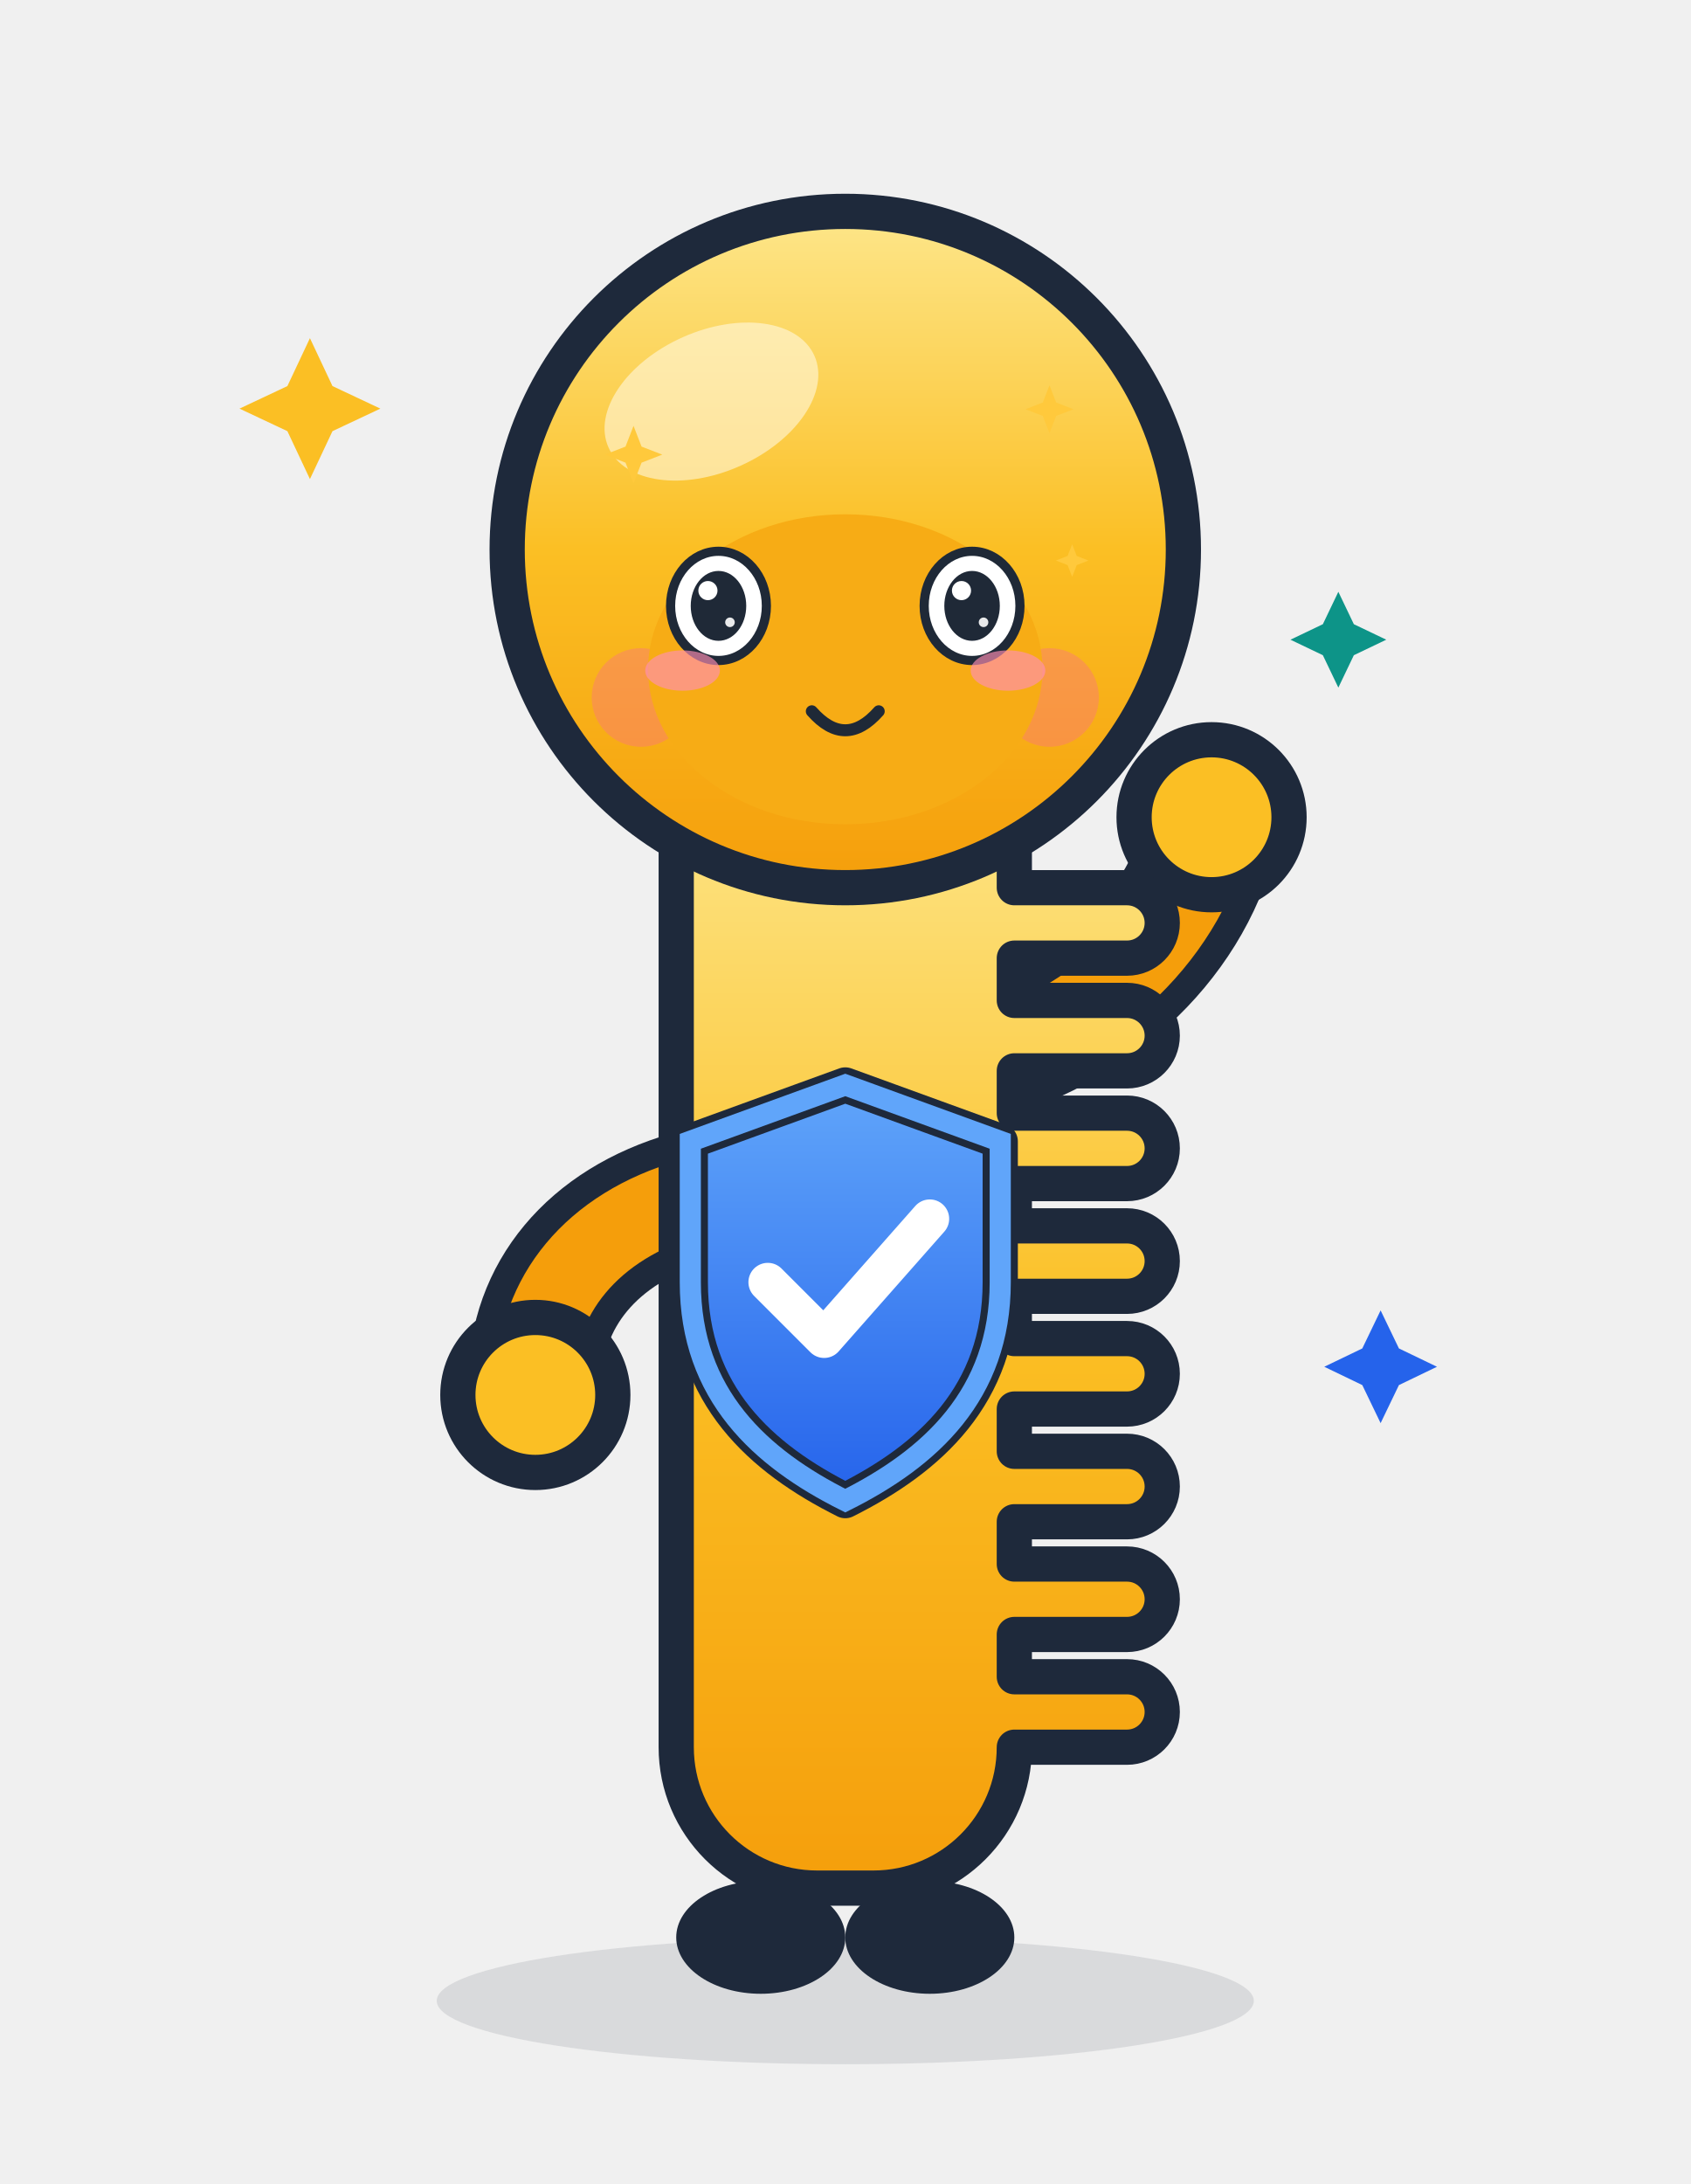
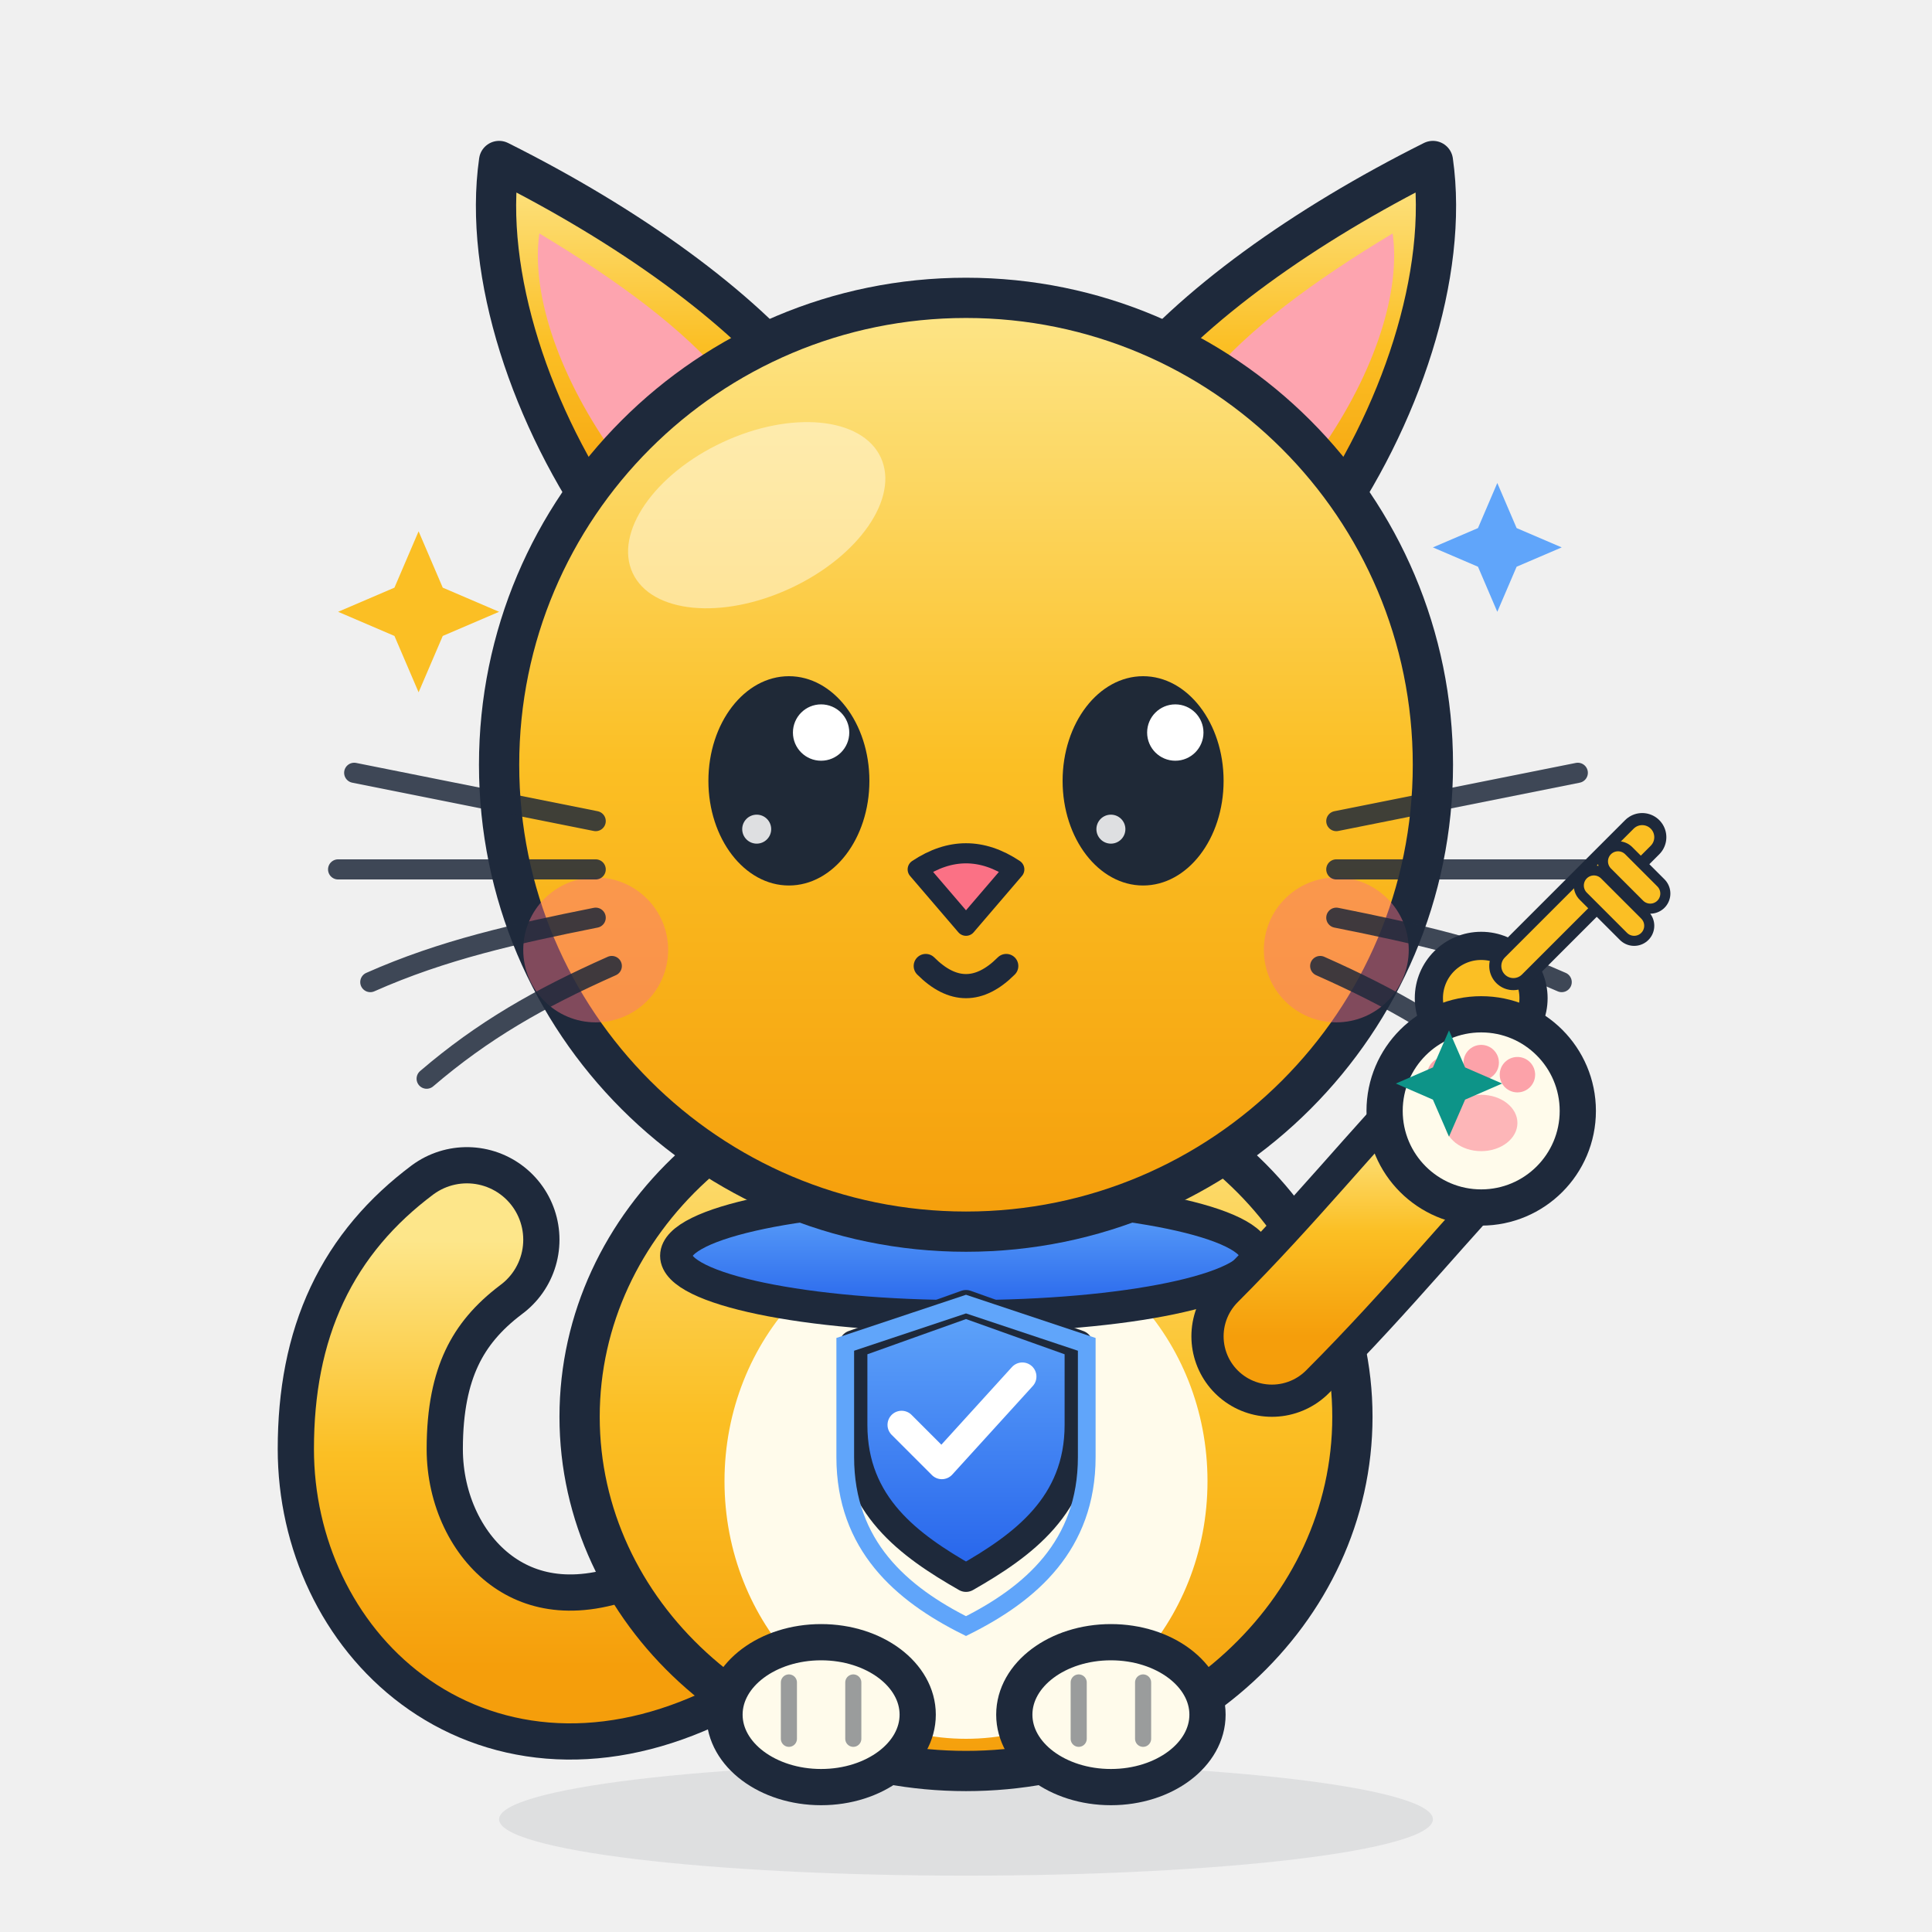
- <svg xmlns="http://www.w3.org/2000/svg" viewBox="0 0 240 310" width="240" height="310" role="img" aria-label="钥匙小卫 Kee · 卖萌 Cute">
+ <svg xmlns="http://www.w3.org/2000/svg" width="88" height="88" viewBox="0 0 240 240" role="img" aria-label="钥匙小卫 Kee · 卖萌 Cute">
  <style>
- .ex-motion { animation: ex-hop 1.5s ease-in-out infinite; transform-box: fill-box; transform-origin: 50% 50%; }
+ .ex-motion { animation: ex-bob 3.2s ease-in-out infinite; transform-box: fill-box; transform-origin: 50% 50%; }
.ex-anim-tear { animation: ex-tear 1.8s ease-in infinite; transform-box: fill-box; transform-origin: center; }
.ex-anim-sweat { animation: ex-tear 1.5s ease-in infinite; transform-box: fill-box; transform-origin: center; }
.ex-anim-heart { animation: ex-heart 2.2s ease-out infinite; transform-box: fill-box; transform-origin: center; }
.ex-anim-spark { animation: ex-spark 1.9s ease-in-out infinite; transform-box: fill-box; transform-origin: center; }
.ex-anim-rain { animation: ex-rain 1.4s linear infinite; transform-box: fill-box; transform-origin: center; }
.ex-anim-confetti { animation: ex-confetti 2.4s linear infinite; transform-box: fill-box; transform-origin: center; }
.ex-anim-pulse { animation: ex-pulse 1.6s ease-in-out infinite; transform-box: fill-box; transform-origin: center; }
.ex-anim-knock { animation: ex-knock 0.55s ease-in-out infinite; transform-box: fill-box; transform-origin: center; }
.ex-anim-knockline { animation: ex-knockline 0.55s ease-out infinite; transform-box: fill-box; transform-origin: center; }
.ex-anim-palm { animation: ex-palm 0.9s ease-in-out infinite; transform-box: fill-box; transform-origin: center; }
.ex-anim-steam { animation: ex-steam 1.8s ease-out infinite; transform-box: fill-box; transform-origin: center; }
.ex-anim-shock { animation: ex-shock 0.5s ease-in-out infinite; transform-box: fill-box; transform-origin: center; }
.ex-anim-please { animation: ex-please 1.4s ease-in-out infinite; transform-box: fill-box; transform-origin: center; }
.ex-anim-drift { animation: ex-drift 4.5s ease-in-out infinite; transform-box: fill-box; transform-origin: center; }
- @keyframes ex-hop { 0%,100% { transform: translateY(0) rotate(0); } 50% { transform: translateY(-2.18px) rotate(2deg); } }
+ @keyframes ex-bob { 0%,100% { transform: translateY(0); } 50% { transform: translateY(-2.18px); } }
@keyframes ex-tear { 0% { transform: translateY(0); opacity: 0; } 18% { opacity: 1; } 100% { transform: translateY(8px); opacity: 0; } }
@keyframes ex-heart { 0% { transform: translateY(0) scale(.65); opacity: 0; } 20% { opacity: 1; } 100% { transform: translateY(-12.24px) scale(1.15); opacity: 0; } }
@keyframes ex-spark { 0%,100% { transform: scale(.6) rotate(0deg); opacity: .3; } 50% { transform: scale(1.15) rotate(25deg); opacity: 1; } }
@keyframes ex-rain { 0% { transform: translateY(0); opacity: 0; } 20% { opacity: 1; } 100% { transform: translateY(8.16px); opacity: 0; } }
@keyframes ex-confetti { 0% { transform: translateY(-4px) rotate(0deg); opacity: 1; } 100% { transform: translateY(14px) rotate(200deg); opacity: 0; } }
@keyframes ex-pulse { 0%,100% { transform: scale(1); opacity: .35; } 50% { transform: scale(1.18); opacity: .7; } }
@keyframes ex-knock { 0%,100% { transform: translateX(3.06px); } 35% { transform: translateX(0); } }
@keyframes ex-knockline { 0%,100% { transform: scaleX(.6); opacity: .35; } 35% { transform: scaleX(1); opacity: 1; } }
@keyframes ex-palm { 0%,100% { transform: translateY(0) rotate(0deg); } 50% { transform: translateY(-1px) rotate(-4deg); } }
@keyframes ex-steam { 0% { transform: translateY(0); opacity: .7; } 100% { transform: translateY(-7px); opacity: 0; } }
@keyframes ex-shock { 0%,100% { transform: scaleX(.7); opacity: .4; } 50% { transform: scaleX(1.25); opacity: 1; } }
@keyframes ex-please { 0%,100% { transform: translateY(0); } 50% { transform: translateY(-1.5px); } }
@keyframes ex-drift { 0%,100% { transform: translateY(0); } 50% { transform: translateY(-1.5px); } }
@media (prefers-reduced-motion: reduce) {
  .ex-motion, [class*="ex-anim-"] { animation: none !important; }
}
</style>
-   <g class="ex-motion ex-cute">
-     <g class="ex-base">
-       <defs>
-         <linearGradient id="keeGold" x1="0" y1="0" x2="0" y2="1">
-           <stop offset="0" stop-color="#FDE68A" />
-           <stop offset=".5" stop-color="#FBBF24" />
-           <stop offset="1" stop-color="#F59E0B" />
-         </linearGradient>
-         <linearGradient id="keeShield" x1="0" y1="0" x2="0" y2="1">
-           <stop offset="0" stop-color="#60A5FA" />
-           <stop offset="1" stop-color="#2563EB" />
-         </linearGradient>
-       </defs>
-       <ellipse cx="120" cy="284" rx="58" ry="9" fill="#0F172A" opacity=".10" />
-       <g>
-         <ellipse cx="108" cy="275" rx="12" ry="8" fill="#1E293B" />
-         <ellipse cx="132" cy="275" rx="12" ry="8" fill="#1E293B" />
-         <g>
-           <path d="M138 150 C154 146 168 134 172 118" fill="none" stroke="#1E293B" stroke-width="19" stroke-linecap="round" />
-           <path d="M138 150 C154 146 168 134 172 118" fill="none" stroke="#F59E0B" stroke-width="11" stroke-linecap="round" />
-           <circle cx="172" cy="116" r="11" fill="#FBBF24" stroke="#1E293B" stroke-width="5" />
-         </g>
-         <path d="M98 170 C84 174 76 184 76 196" fill="none" stroke="#1E293B" stroke-width="19" stroke-linecap="round" />
-         <path d="M98 170 C84 174 76 184 76 196" fill="none" stroke="#F59E0B" stroke-width="11" stroke-linecap="round" />
-         <circle cx="76" cy="198" r="11" fill="#FBBF24" stroke="#1E293B" stroke-width="5" />
-         <path d="M96 110 H144 V126 h16 a5 5 0 0 1 0 10 h-16 V142 h16 a5 5 0 0 1 0 10 h-16 V158 h16 a5 5 0 0 1 0 10 h-16 V174 h16 a5 5 0 0 1 0 10 h-16 V190 h16 a5 5 0 0 1 0 10 h-16 V206 h16 a5 5 0 0 1 0 10 h-16 V222 h16 a5 5 0 0 1 0 10 h-16 V238 h16 a5 5 0 0 1 0 10 h-16 V248 a20 20 0 0 1 -20 20 H116 a20 20 0 0 1 -20 -20 Z" fill="url(#keeGold)" stroke="#1E293B" stroke-width="5" stroke-linejoin="round" />
-         <path d="M120 154 L142 162 V182 C142 198 132 207 120 213 C108 207 98 198 98 182 V162 Z" fill="url(#keeShield)" stroke="#1E293B" stroke-width="5" stroke-linejoin="round" />
-         <path d="M109 182 l8 8 l15 -17" fill="none" stroke="#FFFFFF" stroke-width="5.5" stroke-linecap="round" stroke-linejoin="round" />
-         <g transform="translate(120 182)">
-           <path d="M0 -28 L22 -20 V0 C22 16 12 25 0 31 C-12 25 -22 16 -22 0 V-20 Z" fill="none" stroke="#60A5FA" stroke-width="3">
-         
-         
-       </path>
-         </g>
-         <circle cx="120" cy="78" r="48" fill="url(#keeGold)" stroke="#1E293B" stroke-width="5" />
-         <ellipse cx="101" cy="57" rx="16" ry="10" fill="#FFFBEB" opacity=".55" transform="rotate(-24 101 57)" />
-         <ellipse cx="102" cy="86" rx="6" ry="7.5" fill="#1F2937">
-       
-     </ellipse>
-         <ellipse cx="138" cy="86" rx="6" ry="7.5" fill="#1F2937">
-       
-     </ellipse>
-         <circle cx="104" cy="83" r="2.2" fill="#FFFFFF" />
-         <circle cx="140" cy="83" r="2.2" fill="#FFFFFF" />
-         <circle cx="91" cy="99" r="7" fill="#FB7185" opacity=".4" />
-         <circle cx="149" cy="99" r="7" fill="#FB7185" opacity=".4" />
-         <path d="M108 97 q12 14 24 0" fill="none" stroke="#1F2937" stroke-width="4.5" stroke-linecap="round" />
-       </g>
-       <path d="M44 48 l3.2 6.8 6.8 3.2 -6.8 3.2 -3.2 6.8 -3.2 -6.8 -6.8 -3.2 6.8 -3.2 z" fill="#FBBF24">
-     
-   </path>
-       <path d="M196 186 l2.6 5.4 5.4 2.6 -5.4 2.6 -2.6 5.4 -2.6 -5.4 -5.4 -2.6 5.4 -2.6 z" fill="#2563EB">
-     
-   </path>
-       <path d="M190 84 l2.2 4.6 4.6 2.2 -4.6 2.2 -2.2 4.6 -2.2 -4.6 -4.6 -2.2 4.6 -2.2 z" fill="#0D9488">
-     
-   </path>
+   <defs>
+     <linearGradient id="keeGold" x1="0" y1="0" x2="0" y2="1">
+       <stop offset="0" stop-color="#FDE68A" />
+       <stop offset=".5" stop-color="#FBBF24" />
+       <stop offset="1" stop-color="#F59E0B" />
+     </linearGradient>
+     <linearGradient id="keeShield" x1="0" y1="0" x2="0" y2="1">
+       <stop offset="0" stop-color="#60A5FA" />
+       <stop offset="1" stop-color="#2563EB" />
+     </linearGradient>
+   </defs>
+   <ellipse cx="120" cy="226" rx="58" ry="7" fill="#0F172A" opacity=".08" />
+   <g class="ex-motion">
+     <path d="M84 204 C62 214 46 198 46 180 C46 168 50 160 58 154" fill="none" stroke="#1E293B" stroke-width="23" stroke-linecap="round" />
+     <path d="M84 204 C62 214 46 198 46 180 C46 168 50 160 58 154" fill="none" stroke="url(#keeGold)" stroke-width="14" stroke-linecap="round" />
+     <ellipse cx="120" cy="176" rx="48" ry="44" fill="url(#keeGold)" stroke="#1E293B" stroke-width="5" />
+     <ellipse cx="120" cy="184" rx="30" ry="32" fill="#FFFBEB" />
+     <ellipse cx="102" cy="213" rx="12" ry="9" fill="#FFFBEB" stroke="#1E293B" stroke-width="4.5" />
+     <ellipse cx="138" cy="213" rx="12" ry="9" fill="#FFFBEB" stroke="#1E293B" stroke-width="4.5" />
+     <path d="M98 209 v7 M106 209 v7 M134 209 v7 M142 209 v7" fill="none" stroke="#1E293B" stroke-width="2" stroke-linecap="round" opacity=".45" />
+     <ellipse cx="120" cy="156" rx="36" ry="7.5" fill="url(#keeShield)" stroke="#1E293B" stroke-width="4" />
+     <g>
+       <path d="M76 66 C66 52 60 34 62 20 C78 28 92 38 100 48 Z" fill="url(#keeGold)" stroke="#1E293B" stroke-width="5" stroke-linejoin="round" />
+       <path d="M76 56 C69 46 66 36 67 29 C77 35 85 41 90 47 Z" fill="#FDA4AF" />
+       <path d="M164 66 C174 52 180 34 178 20 C162 28 148 38 140 48 Z" fill="url(#keeGold)" stroke="#1E293B" stroke-width="5" stroke-linejoin="round" />
+       <path d="M164 56 C171 46 174 36 173 29 C163 35 155 41 150 47 Z" fill="#FDA4AF" />
+       <circle cx="120" cy="95" r="58" fill="url(#keeGold)" stroke="#1E293B" stroke-width="5" />
+       <ellipse cx="94" cy="64" rx="17" ry="10" fill="#FFFBEB" opacity=".5" transform="rotate(-25 94 64)" />
+       <path d="M114 108 Q120 104 126 108 L120 115 Z" fill="#FB7185" stroke="#1E293B" stroke-width="2.5" stroke-linejoin="round" />
+       <circle cx="74" cy="118" r="9" fill="#FB7185" opacity=".45" />
+       <circle cx="166" cy="118" r="9" fill="#FB7185" opacity=".45" />
+       <ellipse cx="98" cy="97" rx="10" ry="13" fill="#1F2937" />
+       <ellipse cx="142" cy="97" rx="10" ry="13" fill="#1F2937" />
+       <circle cx="102" cy="91" r="3.5" fill="#FFFFFF" />
+       <circle cx="146" cy="91" r="3.5" fill="#FFFFFF" />
+       <circle cx="94" cy="103" r="1.8" fill="#FFFFFF" opacity=".85" />
+       <circle cx="138" cy="103" r="1.8" fill="#FFFFFF" opacity=".85" />
+       <path d="M115 120 Q120 125 125 120" fill="none" stroke="#1E293B" stroke-width="3" stroke-linecap="round" />
+       <path d="M74 102 C64 100 54 98 44 96 M74 108 C63 108 53 108 42 108 M74 114 C64 116 55 118 46 122 M76 120 C67 124 60 128 53 134" fill="none" stroke="#1E293B" stroke-width="2.5" stroke-linecap="round" opacity=".85" />
+       <path d="M166 102 C176 100 186 98 196 96 M166 108 C177 108 187 108 198 108 M166 114 C176 116 185 118 194 122 M164 120 C173 124 180 128 187 134" fill="none" stroke="#1E293B" stroke-width="2.5" stroke-linecap="round" opacity=".85" />
    </g>
-     <g class="ex-face">
-       <ellipse cx="120" cy="95" rx="28" ry="22" fill="#F7AC15" />
-       <ellipse cx="102" cy="86" rx="6.8" ry="7.75" fill="#FFFFFF" stroke="#1F2937" stroke-width="1.3" />
-       <ellipse cx="102" cy="86" rx="3.94" ry="4.96" fill="#1F2937" />
-       <circle cx="100.5" cy="83.83" r="1.36" fill="#FFFFFF" />
-       <circle cx="103.63" cy="88.33" r="0.68" fill="#FFFFFF" opacity=".9" />
-       <ellipse cx="138" cy="86" rx="6.8" ry="7.75" fill="#FFFFFF" stroke="#1F2937" stroke-width="1.3" />
-       <ellipse cx="138" cy="86" rx="3.94" ry="4.96" fill="#1F2937" />
-       <circle cx="136.5" cy="83.83" r="1.36" fill="#FFFFFF" />
-       <circle cx="139.63" cy="88.33" r="0.68" fill="#FFFFFF" opacity=".9" />
-       <path d="M 115.25,100.96 Q 120,106.35 124.75,100.96" fill="none" stroke="#1F2937" stroke-width="1.7" stroke-linecap="round" />
-       <ellipse class="ex-anim-pulse" cx="96.9" cy="95.18" rx="5.3" ry="2.86" fill="#FF8FB3" opacity="0.65" />
-       <ellipse class="ex-anim-pulse" cx="143.1" cy="95.18" rx="5.3" ry="2.86" fill="#FF8FB3" opacity="0.65" />
-       <path class="ex-anim-spark" style="animation-delay:0.0s" d="M 89.94,60.45 L 91.08,63.39 L 94.02,64.53 L 91.08,65.67 L 89.94,68.61 L 88.8,65.67 L 85.86,64.53 L 88.8,63.39 Z" fill="#FFC93C" />
-       <path class="ex-anim-spark" style="animation-delay:0.4s" d="M 148.99,54.69 L 149.94,57.13 L 152.39,58.09 L 149.94,59.04 L 148.99,61.49 L 148.04,59.04 L 145.59,58.09 L 148.04,57.13 Z" fill="#FFC93C" />
-       <path class="ex-anim-spark" style="animation-delay:0.8s" d="M 152.21,77.25 L 152.86,78.91 L 154.52,79.56 L 152.86,80.21 L 152.21,81.87 L 151.56,80.21 L 149.9,79.56 L 151.56,78.91 Z" fill="#FFC93C" />
+     <path d="M120 162 L134 167 V177 C134 187 127 192 120 196 C113 192 106 187 106 177 V167 Z" fill="url(#keeShield)" stroke="#1E293B" stroke-width="3.5" stroke-linejoin="round" />
+     <g transform="translate(120 179)">
+       <path class="ex-anim-pulse" d="M0 -17 L15 -12 V2 C15 13 8 19 0 23 C-8 19 -15 13 -15 2 V-12 Z" fill="none" stroke="#60A5FA" stroke-width="2.2" />
    </g>
+     <path d="M112 177 l5 5 l10 -11" fill="none" stroke="#FFFFFF" stroke-width="3.5" stroke-linecap="round" stroke-linejoin="round" />
+     <g>
+       <circle cx="184" cy="124" r="6.5" fill="#FBBF24" stroke="#1E293B" stroke-width="3.5" />
+       <path d="M188 120 L204 104" fill="none" stroke="#1E293B" stroke-width="6" stroke-linecap="round" />
+       <path d="M188 120 L204 104" fill="none" stroke="#FBBF24" stroke-width="3" stroke-linecap="round" />
+       <path d="M198 110 l5 5 M201 107 l4 4" fill="none" stroke="#1E293B" stroke-width="5" stroke-linecap="round" />
+       <path d="M198 110 l5 5 M201 107 l4 4" fill="none" stroke="#FBBF24" stroke-width="2.5" stroke-linecap="round" />
+       <path d="M158 166 C168 156 176 146 182 140" fill="none" stroke="#1E293B" stroke-width="20" stroke-linecap="round" />
+       <path d="M158 166 C168 156 176 146 182 140" fill="none" stroke="url(#keeGold)" stroke-width="12" stroke-linecap="round" />
+       <circle cx="184" cy="138" r="12" fill="#FFFBEB" stroke="#1E293B" stroke-width="4.5" />
+       <circle cx="179.5" cy="133.5" r="2.2" fill="#FB7185" opacity=".65" />
+       <circle cx="184" cy="132" r="2.2" fill="#FB7185" opacity=".65" />
+       <circle cx="188.5" cy="133.5" r="2.2" fill="#FB7185" opacity=".65" />
+       <ellipse cx="184" cy="139.5" rx="4.5" ry="3.5" fill="#FB7185" opacity=".5" />
+     </g>
+     <path class="ex-anim-spark" d="M52 66 l3 7 7 3 -7 3 -3 7 -3 -7 -7 -3 7 -3 z" fill="#FBBF24" />
+     <path class="ex-anim-spark" style="animation-delay:.5s" d="M186 60 l2.4 5.6 5.6 2.4 -5.6 2.4 -2.4 5.6 -2.4 -5.6 -5.6 -2.4 5.6 -2.4 z" fill="#60A5FA" />
+     <path class="ex-anim-spark" style="animation-delay:1s" d="M180 128 l2 4.6 4.6 2 -4.6 2 -2 4.6 -2 -4.6 -4.6 -2 4.6 -2 z" fill="#0D9488" />
  </g>
</svg>
